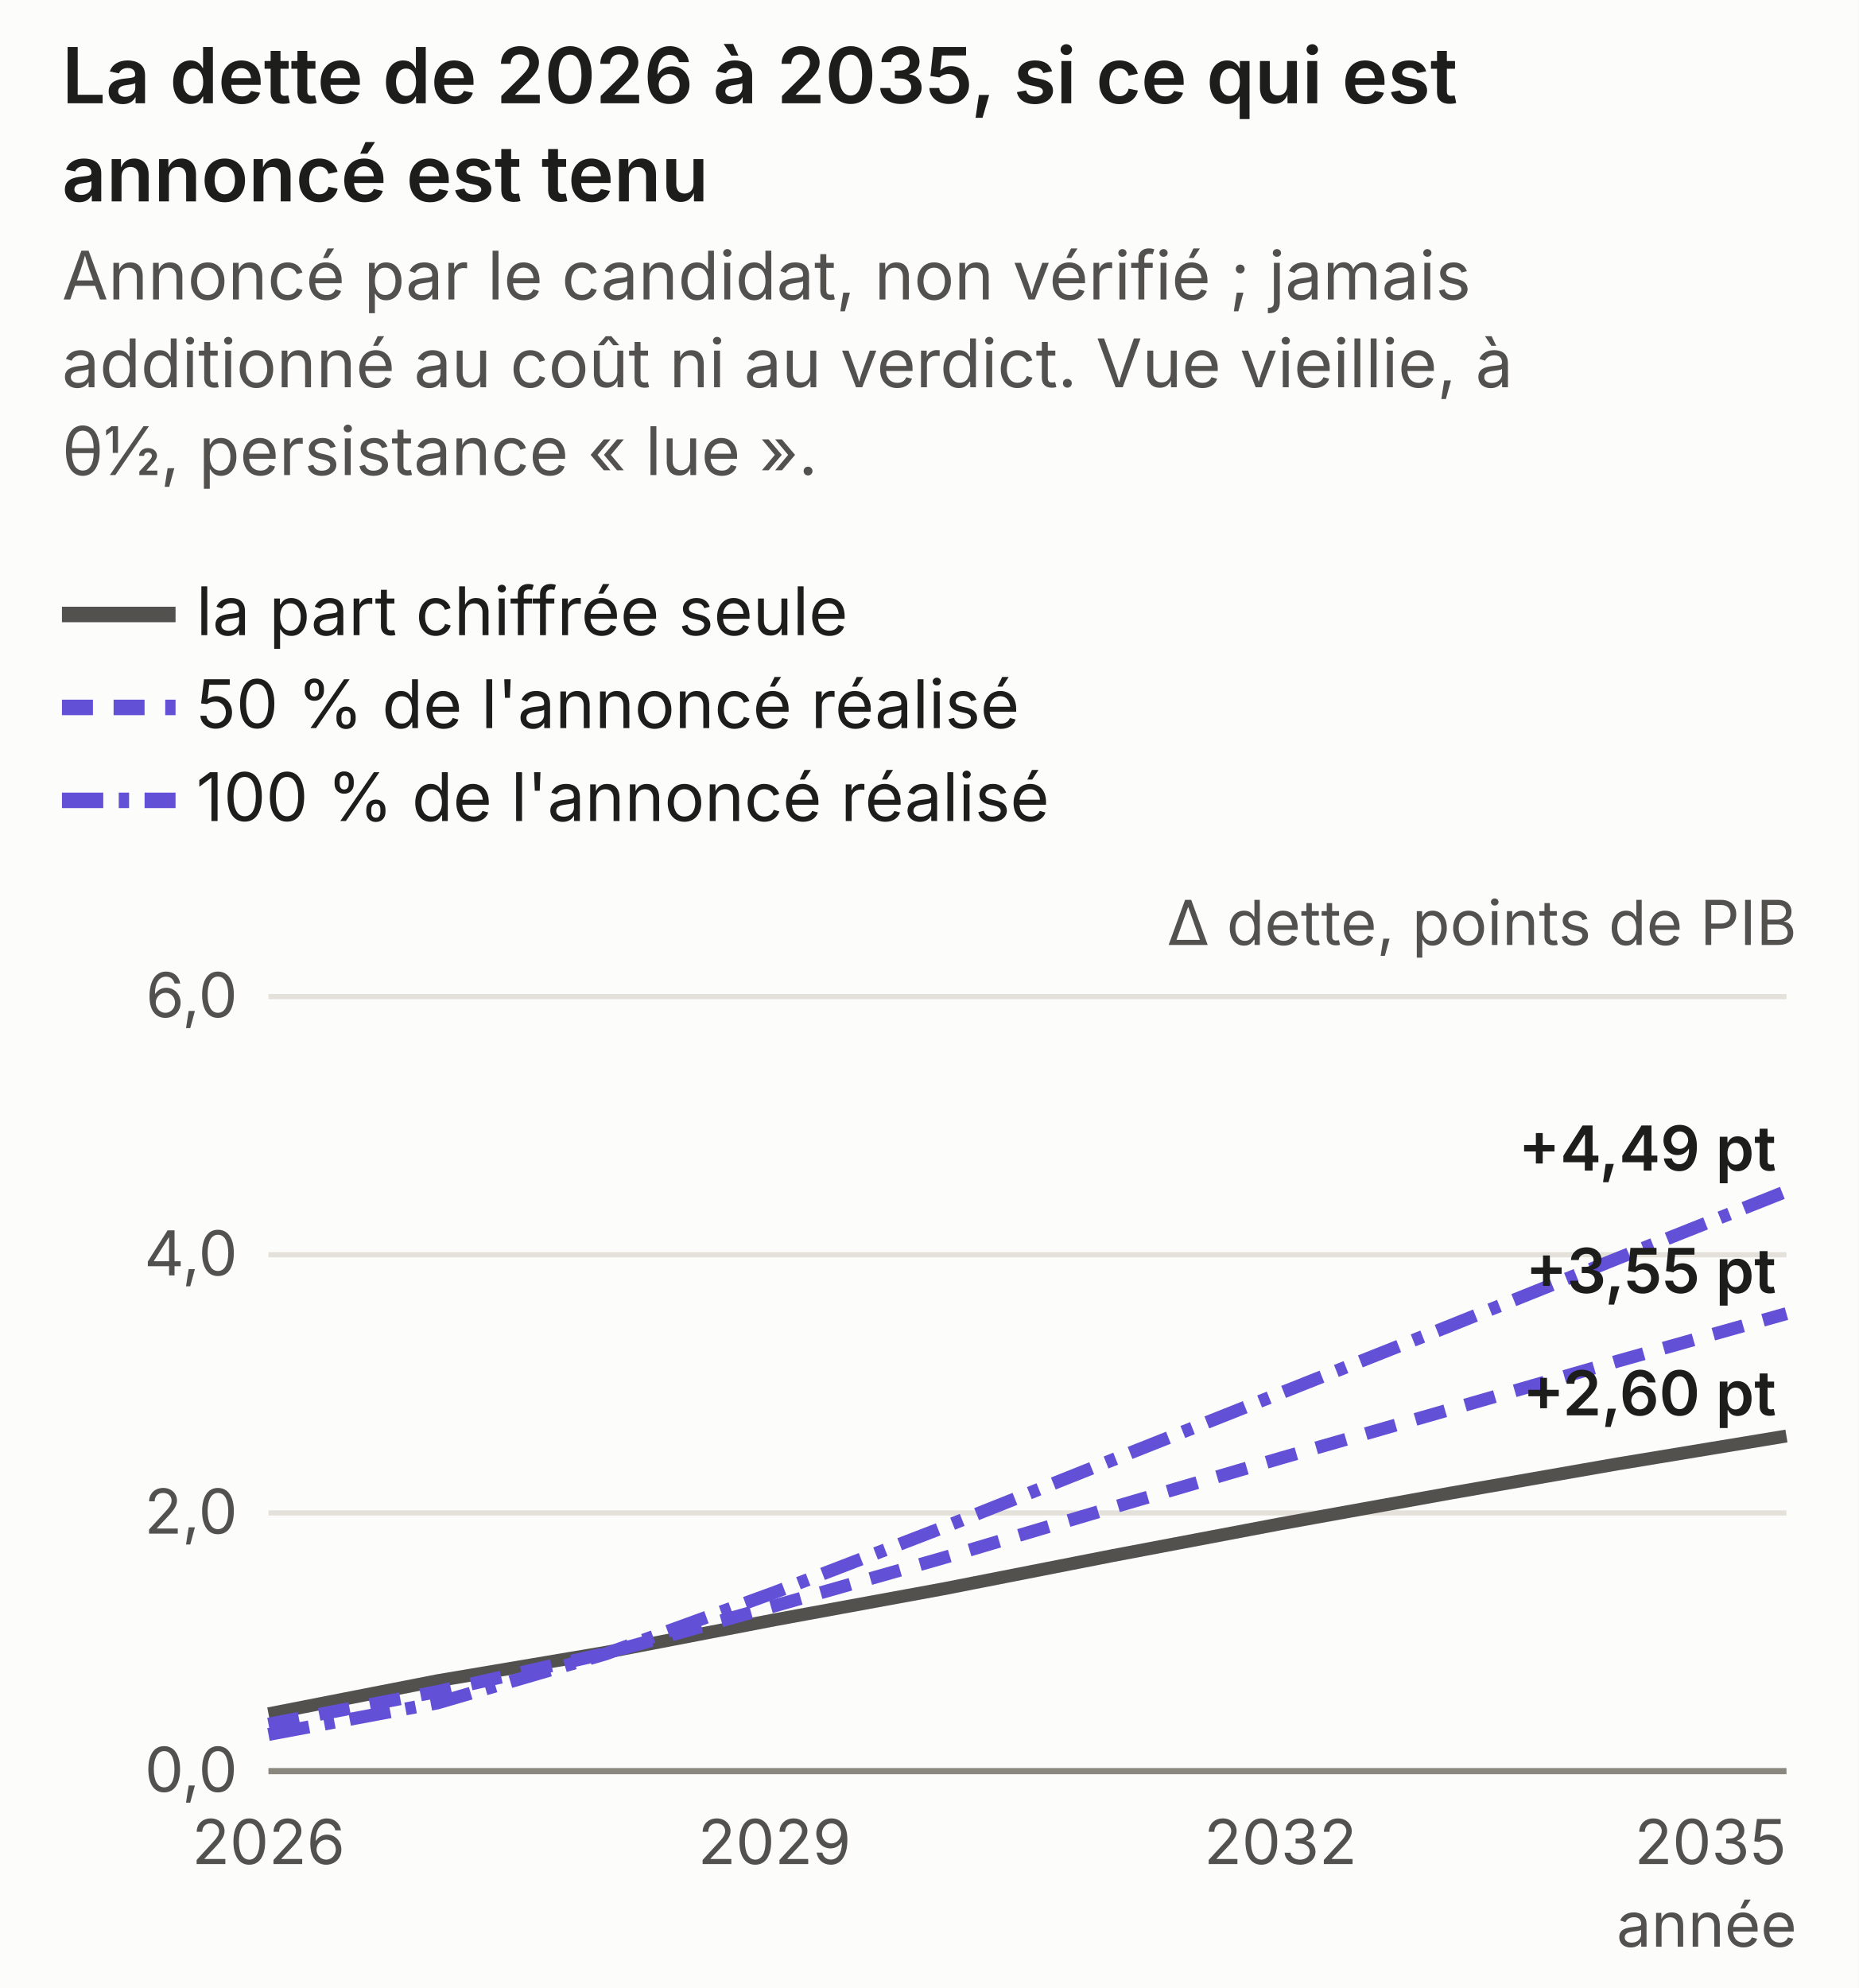
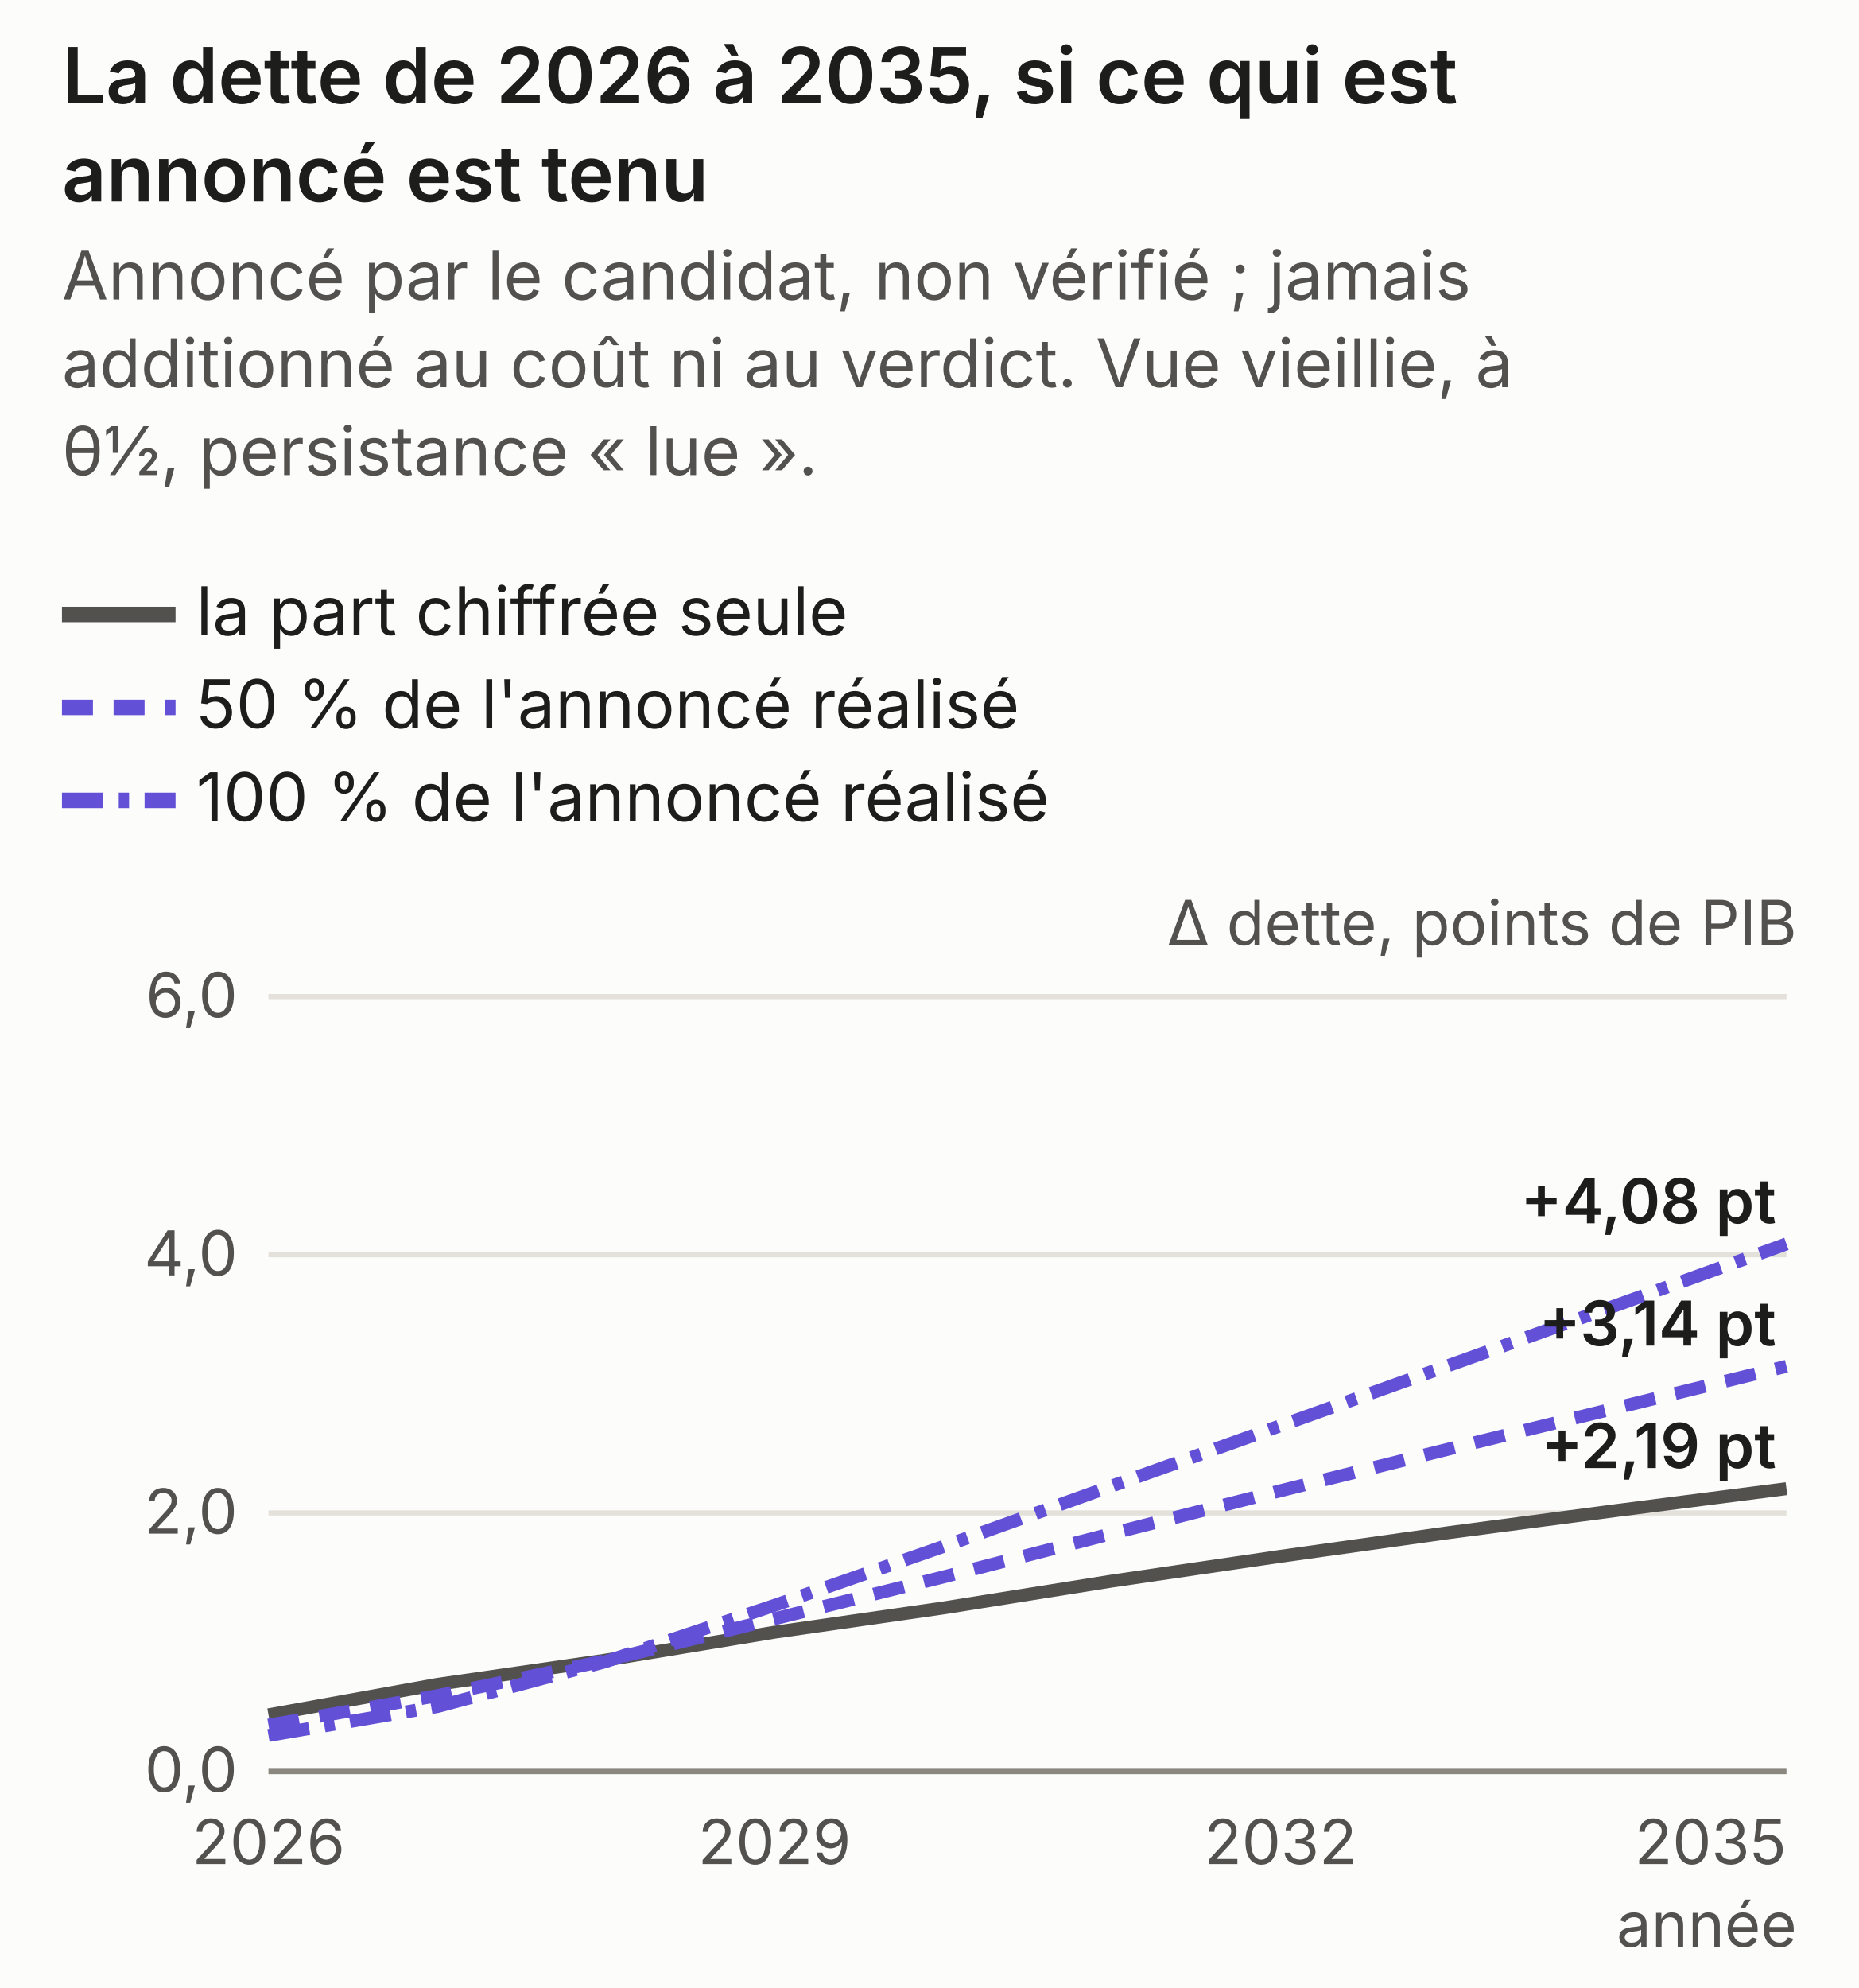
<svg xmlns="http://www.w3.org/2000/svg" viewBox="0 0 360 385" width="360" height="385" role="img" aria-labelledby="pres2027_tondelier_programme-annoncee-t pres2027_tondelier_programme-annoncee-d" font-size="13">
  <style>.g-fond{fill:#fcfcfb}.g-encre{fill:#1d1d1b}.g-doux{fill:#52514e}
.g-axe{stroke:#8a877f}.g-grille{stroke:#e4e1da}.g-zero{stroke:#52514e}
.g-s1{stroke:#2a78d6}.g-s2{stroke:#eb6834}.g-s3{stroke:#1baf7a}.g-s4{stroke:#6250d6}
.g-f1{fill:#2a78d6}.g-f2{fill:#eb6834}.g-f3{fill:#1baf7a}.g-f4{fill:#6250d6}
.g-bande{fill:#2a78d6;fill-opacity:.16}.g-plus{fill:#2a78d6}.g-moins{fill:#e34948}
.g-total{fill:#52514e}.g-lien{stroke:#8a877f}.g-sur{fill:#ffffff}
@media (prefers-color-scheme: dark){
.g-fond{fill:#1a1a19}.g-encre{fill:#ece9e2}.g-doux{fill:#c3c2b7}
.g-axe{stroke:#8f8b80}.g-grille{stroke:#33322f}.g-zero{stroke:#c3c2b7}
.g-s1{stroke:#3987e5}.g-s2{stroke:#d95926}.g-s3{stroke:#199e70}.g-s4{stroke:#9085e9}
.g-f1{fill:#3987e5}.g-f2{fill:#d95926}.g-f3{fill:#199e70}.g-f4{fill:#9085e9}
.g-bande{fill:#3987e5;fill-opacity:.24}.g-plus{fill:#3987e5}.g-moins{fill:#e66767}
.g-total{fill:#6b6862}.g-lien{stroke:#8f8b80}}
text{font-family:system-ui,-apple-system,"Segoe UI",sans-serif}</style>
  <rect class="g-fond" fill="#fcfcfb" x="0" y="0" width="360" height="385" />
  <text class="g-encre" fill="#1d1d1b" x="12" y="20" text-anchor="start" font-size="15" font-weight="600">La dette de 2026 à 2035, si ce qui est</text>
  <text class="g-encre" fill="#1d1d1b" x="12" y="39" text-anchor="start" font-size="15" font-weight="600">annoncé est tenu</text>
  <text class="g-doux" fill="#52514e" x="12" y="58" text-anchor="start">Annoncé par le candidat, non vérifié ; jamais</text>
  <text class="g-doux" fill="#52514e" x="12" y="75" text-anchor="start">additionné au coût ni au verdict. Vue vieillie, à</text>
  <text class="g-doux" fill="#52514e" x="12" y="92" text-anchor="start">θ½, persistance « lue ».</text>
  <line class="g-zero" stroke="#52514e" stroke-width="3" x1="12" y1="119" x2="34" y2="119" />
  <text class="g-encre" fill="#1d1d1b" x="38" y="123" text-anchor="start">la part chiffrée seule</text>
  <line class="g-s4" stroke="#6250d6" stroke-width="3" stroke-dasharray="6 4" x1="12" y1="137" x2="34" y2="137" />
  <text class="g-encre" fill="#1d1d1b" x="38" y="141" text-anchor="start">50 % de l'annoncé réalisé</text>
  <line class="g-s4" stroke="#6250d6" stroke-width="3" stroke-dasharray="8 3 2 3" x1="12" y1="155" x2="34" y2="155" />
  <text class="g-encre" fill="#1d1d1b" x="38" y="159" text-anchor="start">100 % de l'annoncé réalisé</text>
  <text class="g-doux" fill="#52514e" x="348" y="183" text-anchor="end" font-size="12">Δ dette, points de PIB</text>
  <line class="g-grille" stroke="#e4e1da" stroke-width="1" x1="52" y1="343" x2="346" y2="343" />
  <text class="g-doux" fill="#52514e" x="46" y="347" text-anchor="end" font-size="12">0,0</text>
  <line class="g-grille" stroke="#e4e1da" stroke-width="1" x1="52" y1="293" x2="346" y2="293" />
  <text class="g-doux" fill="#52514e" x="46" y="297" text-anchor="end" font-size="12">2,0</text>
  <line class="g-grille" stroke="#e4e1da" stroke-width="1" x1="52" y1="243" x2="346" y2="243" />
  <text class="g-doux" fill="#52514e" x="46" y="247" text-anchor="end" font-size="12">4,0</text>
  <line class="g-grille" stroke="#e4e1da" stroke-width="1" x1="52" y1="193" x2="346" y2="193" />
  <text class="g-doux" fill="#52514e" x="46" y="197" text-anchor="end" font-size="12">6,0</text>
  <line class="g-axe" stroke="#8a877f" stroke-width="1.2" x1="52" y1="343" x2="346" y2="343" />
-   <polyline class="g-zero" stroke="#52514e" fill="none" stroke-width="2.5" points="52,331.9 84.7,325.5 117.3,320 150,313.7 182.7,307.7 215.3,301.3 248,295.1 280.7,289.2 313.3,283.5 346,278.1" />
-   <polyline class="g-s4" stroke="#6250d6" fill="none" stroke-width="2.5" stroke-dasharray="6 4" points="52,333.9 84.7,327.6 117.3,320.2 150,311 182.7,301.7 215.3,292 248,282.4 280.7,273 313.3,263.6 346,254.4" />
-   <polyline class="g-s4" stroke="#6250d6" fill="none" stroke-width="2.5" stroke-dasharray="8 3 2 3" points="52,335.9 84.7,329.8 117.3,320.3 150,308.4 182.7,295.8 215.3,282.8 248,269.8 280.7,256.8 313.3,243.7 346,230.7" />
-   <text class="g-encre" fill="#1d1d1b" x="344" y="226.7" text-anchor="end" font-size="12" font-weight="600">+4,49 pt</text>
-   <text class="g-encre" fill="#1d1d1b" x="344" y="250.4" text-anchor="end" font-size="12" font-weight="600">+3,55 pt</text>
-   <text class="g-encre" fill="#1d1d1b" x="344" y="274.1" text-anchor="end" font-size="12" font-weight="600">+2,60 pt</text>
+   <polyline class="g-zero" stroke="#52514e" fill="none" stroke-width="2.5" points="52,332.1 84.7,326.2 117.3,321.5 150,316.1 182.7,311.4 215.3,306.2 248,301.4 280.7,296.8 313.3,292.5 346,288.3" />
+   <polyline class="g-s4" stroke="#6250d6" fill="none" stroke-width="2.5" stroke-dasharray="6 4" points="52,334.1 84.7,328.4 117.3,321.6 150,313.5 182.7,305.4 215.3,297 248,288.7 280.7,280.6 313.3,272.6 346,264.6" />
+   <polyline class="g-s4" stroke="#6250d6" fill="none" stroke-width="2.5" stroke-dasharray="8 3 2 3" points="52,336.1 84.7,330.5 117.3,321.8 150,310.9 182.7,299.5 215.3,287.8 248,276.1 280.7,264.4 313.3,252.7 346,240.9" />
+   <text class="g-encre" fill="#1d1d1b" x="344" y="236.9" text-anchor="end" font-size="12" font-weight="600">+4,08 pt</text>
+   <text class="g-encre" fill="#1d1d1b" x="344" y="260.6" text-anchor="end" font-size="12" font-weight="600">+3,14 pt</text>
+   <text class="g-encre" fill="#1d1d1b" x="344" y="284.3" text-anchor="end" font-size="12" font-weight="600">+2,19 pt</text>
  <text class="g-doux" fill="#52514e" x="52" y="361" text-anchor="middle" font-size="12">2026</text>
  <text class="g-doux" fill="#52514e" x="150" y="361" text-anchor="middle" font-size="12">2029</text>
  <text class="g-doux" fill="#52514e" x="248" y="361" text-anchor="middle" font-size="12">2032</text>
  <text class="g-doux" fill="#52514e" x="346" y="361" text-anchor="end" font-size="12">2035</text>
  <text class="g-doux" fill="#52514e" x="348" y="377" text-anchor="end" font-size="12">année</text>
</svg>
